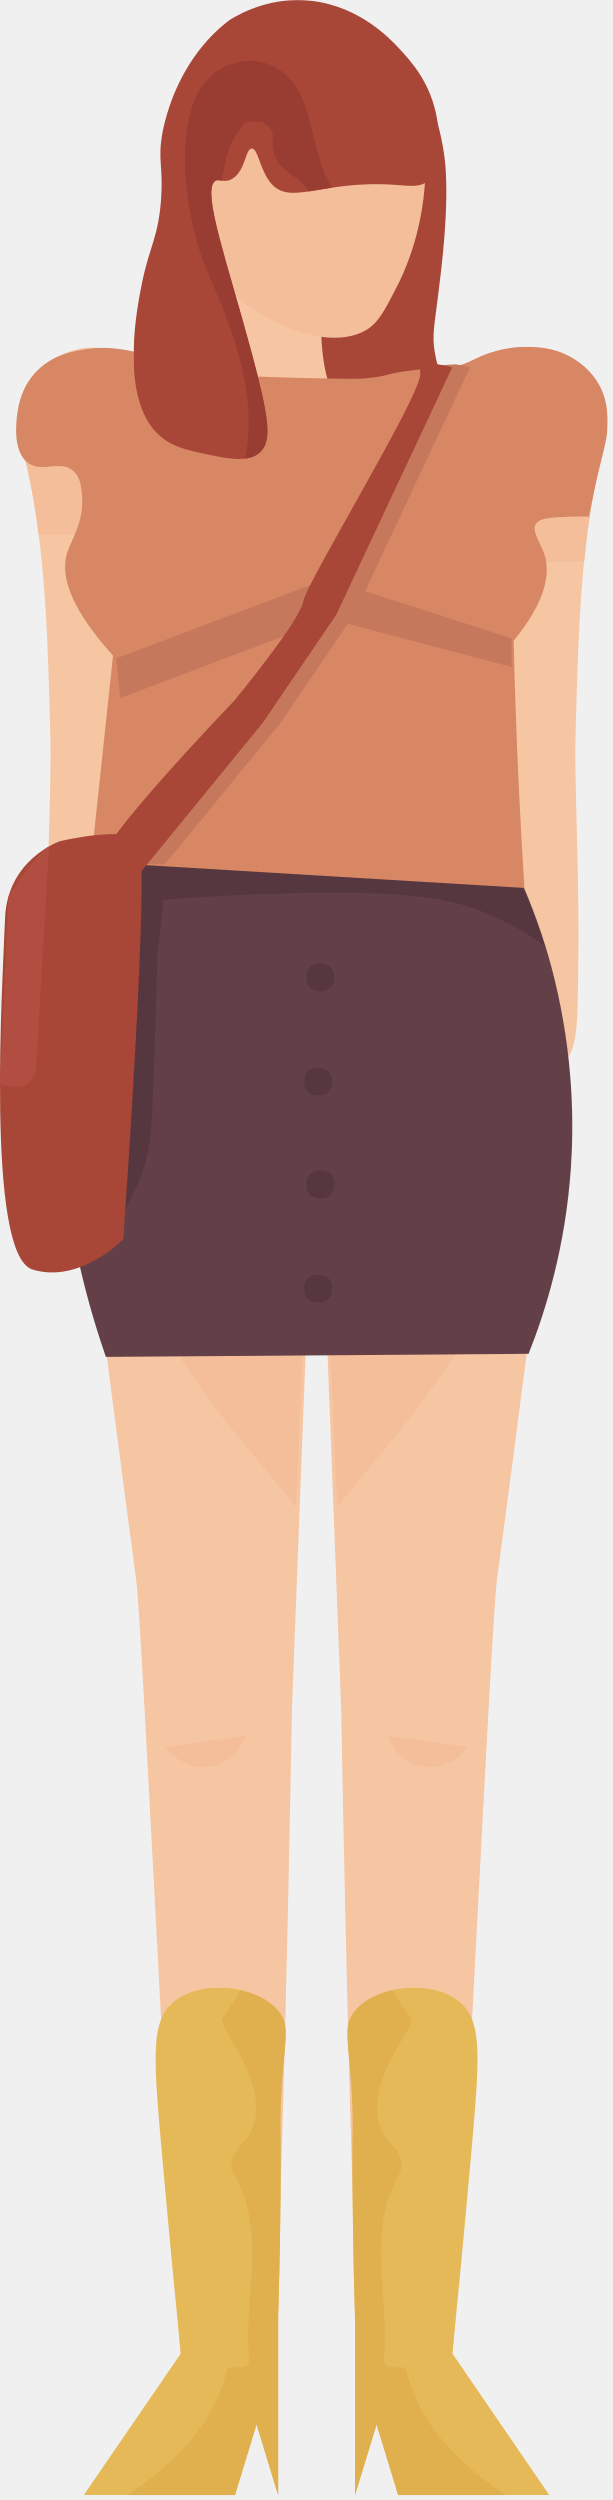
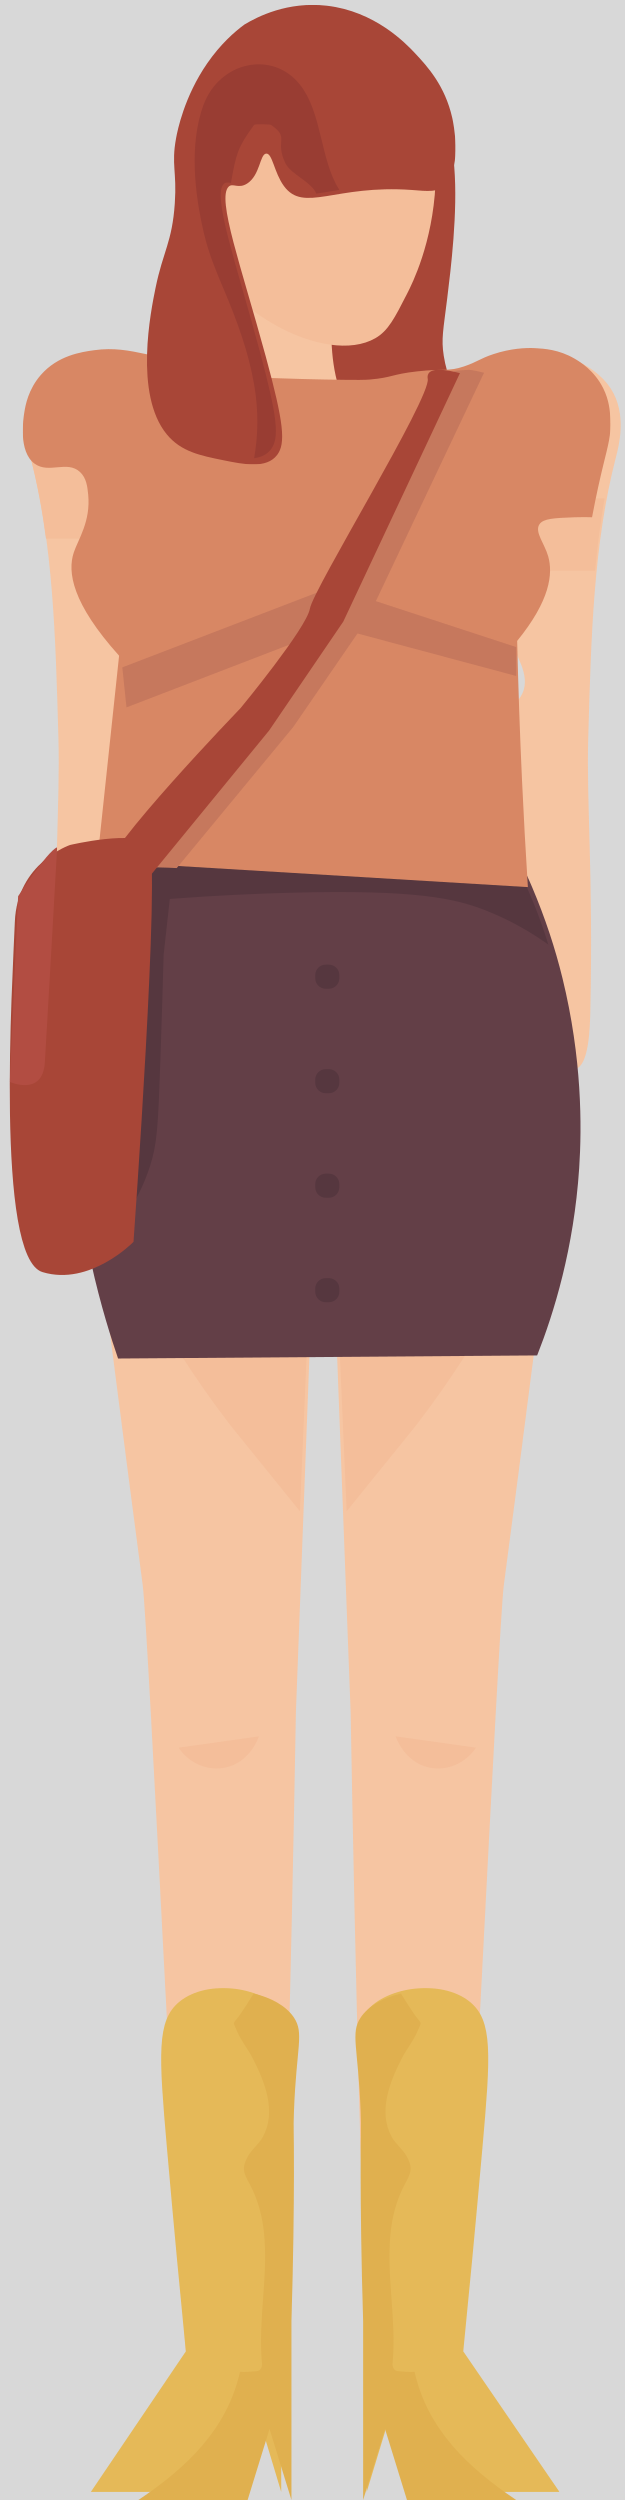
- <svg xmlns="http://www.w3.org/2000/svg" xmlns:xlink="http://www.w3.org/1999/xlink" width="112px" height="457px" viewBox="0 0 112 457" version="1.1">
+ <svg xmlns="http://www.w3.org/2000/svg" xmlns:xlink="http://www.w3.org/1999/xlink" width="64px" height="256px" viewBox="0 0 64 256" version="1.1">
  <defs>
-     <polygon id="path-1" points="37.595 93.221 0.683 93.221 0.683 0.468 37.595 0.468" />
-     <polygon id="path-3" points="37.035 93.221 0.122 93.221 0.122 0.468 37.035 0.468" />
-     <polygon id="path-5" points="109.047 0.432 109.047 99.366 0.908 99.366 0.908 0.432 109.047 0.432" />
-     <polygon id="path-7" points="0.102 0.897 55.958 0.897 55.958 84.785 0.102 84.785" />
-     <polygon id="path-9" points="0 44.571 0 0.572 8.96 0.572 8.96 44.571 4.93193284e-16 44.571" />
+     <polygon id="path-1" points="20.897 51.859 0.379 51.859 0.379 0.26 20.897 0.26" />
+     <polygon id="path-3" points="20.328 51.859 0.067 51.859 0.067 0.26 20.328 0.26" />
+     <polygon id="path-5" points="60.698 0.241 60.698 55.445 0.506 55.445 0.506 0.241 60.698 0.241" />
+     <polygon id="path-7" points="0.057 0.503 31.658 0.503 31.658 47.558 0.057 47.558" />
+     <polygon id="path-9" points="0 24.687 0 0.317 4.853 0.317 4.853 24.687 2.67102792e-16 24.687" />
  </defs>
  <g id="Page-1" stroke="none" stroke-width="1" fill="none" fill-rule="evenodd">
-     <g id="line2" transform="translate(0, -1)">
-       <path d="M43.134,48.21 C43.13,49.711 43.125,51.212 43.142,52.745 C43.241,61.875 43.712,70.461 44.42,78.437 L60.304,95.693 L60.304,48.21 L43.134,48.21 Z" id="Fill-1" fill="#F6C5A2" />
-       <path d="M64.898,78.602 C69.27,82.204 74.284,82.451 74.284,82.451 C74.846,82.478 82.091,82.755 83.67,78.952 C85.039,75.655 80.666,72.864 79.463,65.309 C78.972,62.232 79.38,60.694 80.11,54.815 C80.768,49.518 82.077,39.192 81.404,31.028 C81.404,31.028 80.417,19.039 74.789,13.371 C74.458,13.037 73.652,12.247 72.67,12.339 C71.116,12.486 70.145,14.761 69.753,15.637 C66.317,23.32 49.982,66.316 64.898,78.602" id="Fill-3" fill="#A84637" />
-       <path d="M105.043,181.284 C105.043,181.284 91.835,282.885 90.819,289.997 C89.804,297.11 83.707,426.143 82.691,431.224 C81.675,436.304 68.467,439.352 66.434,435.288 C64.403,431.224 62.37,313.366 62.37,313.366 L57.291,181.284 C57.291,181.284 90.819,120.324 105.043,181.284" id="Fill-5" fill="#F6C5A2" />
-       <path d="M74.537,260.731 C81.661,251.555 86.676,243.376 90.111,237.148 C96.796,225.029 98.504,218.479 98.937,216.739 C100.168,211.794 100.04,209.753 101.014,201.773 C101.698,196.165 102.885,187.952 105.044,177.859 C105.275,166.305 97.941,156.092 88.502,154.382 C73.754,151.71 57.291,177.859 57.291,177.859 L61.633,276.488 C65.934,271.235 70.236,265.983 74.537,260.731" id="Fill-7" fill="#F4BE9A" />
-       <g id="Group-11" transform="translate(62.82301, 363.882)">
-         <mask id="mask-2" fill="white">
-           <use xlink:href="#path-1" />
-         </mask>
-         <g id="Clip-10" />
-         <path d="M19.868,67.342 L37.595,93.222 L9.966,93.222 L6.019,80.281 L2.072,93.222 L2.072,60.658 C1.721,49.063 1.635,40.088 1.623,33.945 C1.607,25.15 1.75,25.929 1.623,22.488 C1.189,10.659 -0.257,8.159 1.623,5.303 C4.96,0.231 15.745,-1.363 21.1,3.012 C25.336,6.471 24.924,12.627 23.391,29.936 C22.051,45.071 20.819,57.817 19.868,67.342" id="Fill-9" fill="#E5B958" mask="url(#mask-2)" />
+     <g id="line2">
+       <polygon id="line-a" fill="#D8D8D8" points="0 0 64 0 64 64 64 128 64 192 64 256 0 256 0 192 0 128 0 64" />
+       <g transform="translate(1, 0)">
+         <path d="M23.874,27.164 C23.871,27.997 23.868,28.83 23.878,29.68 C23.935,34.745 24.206,39.508 24.613,43.932 L33.749,53.505 L33.749,27.164 L23.874,27.164 Z" id="Fill-1" fill="#F6C5A2" />
+         <path d="M36.356,43.92 C38.782,45.949 41.565,46.088 41.565,46.088 C41.877,46.104 45.898,46.26 46.774,44.117 C47.534,42.26 45.107,40.687 44.439,36.431 C44.167,34.698 44.393,33.831 44.798,30.519 C45.163,27.535 45.89,21.718 45.517,17.118 C45.517,17.118 44.969,10.364 41.845,7.171 C41.662,6.983 41.214,6.537 40.669,6.589 C39.806,6.672 39.268,7.954 39.05,8.447 C37.143,12.776 28.077,36.999 36.356,43.92" id="Fill-3" fill="#A84637" />
+         <path d="M58.444,101.563 C58.444,101.563 51.158,158.307 50.597,162.279 C50.037,166.251 46.674,238.317 46.114,241.154 C45.554,243.992 38.268,245.694 37.147,243.424 C36.026,241.154 34.905,175.33 34.905,175.33 L32.103,101.563 C32.103,101.563 50.597,67.516 58.444,101.563" id="Fill-5" fill="#F6C5A2" />
+         <path d="M41.615,145.95 C45.544,140.824 48.31,136.254 50.205,132.775 C53.892,126.005 54.834,122.346 55.072,121.374 C55.752,118.611 55.681,117.471 56.218,113.013 C56.595,109.88 57.25,105.292 58.441,99.653 C58.568,93.198 54.523,87.493 49.317,86.538 C41.183,85.045 32.103,99.653 32.103,99.653 L34.498,154.752 C36.87,151.818 39.242,148.884 41.615,145.95" id="Fill-7" fill="#F4BE9A" />
+         <g id="Group-11" transform="translate(35.3955, 203.3183)">
+           <mask id="mask-2" fill="white">
+             <use xlink:href="#path-1" />
+           </mask>
+           <g id="Clip-10" />
+           <path d="M11.043,37.462 L20.897,51.859 L5.54,51.859 L3.345,44.66 L1.152,51.859 L1.152,33.744 C0.957,27.294 0.909,22.301 0.902,18.883 C0.893,13.991 0.972,14.424 0.902,12.51 C0.661,5.93 -0.143,4.539 0.902,2.95 C2.757,0.129 8.752,-0.758 11.728,1.675 C14.082,3.6 13.854,7.024 13.002,16.653 C12.256,25.073 11.572,32.163 11.043,37.462" id="Fill-9" fill="#E5B958" mask="url(#mask-2)" />
+         </g>
+         <path d="M47.743,178.961 C46.657,180.59 44.738,181.393 42.917,180.991 C40.406,180.436 39.548,177.913 39.511,177.801" id="Fill-12" fill="#F4BE9A" />
+         <path d="M35.93,216.255 C35.683,209.607 34.862,208.203 35.93,206.598 C36.733,205.392 38.295,204.542 40.06,204.141 C40.482,204.833 40.917,205.52 41.385,206.206 C42.208,207.412 42.254,206.817 41.721,208.069 C41.333,208.982 40.633,209.834 40.173,210.726 C38.918,213.156 37.682,216.237 39.121,218.835 C39.523,219.559 40.235,220.08 40.636,220.794 C41.49,222.315 40.866,222.756 40.177,224.22 C39.52,225.619 39.154,227.117 38.996,228.646 C38.536,233.091 39.624,237.536 39.2,242.001 C39.169,242.324 39.316,242.764 39.712,242.802 C40.327,242.862 40.879,242.911 41.454,242.877 C42.782,248.79 46.966,252.719 51.859,256 L40.673,256 L38.429,248.729 L36.185,256 L36.185,237.702 C35.986,231.188 35.937,226.144 35.93,222.693 C35.92,217.75 36.002,218.188 35.93,216.255" id="Fill-14" fill="#E0B04F" />
+         <path d="M5.762,101.563 C5.762,101.563 13.048,158.307 13.608,162.279 C14.168,166.251 17.532,238.317 18.092,241.154 C18.652,243.992 25.938,245.694 27.059,243.424 C28.18,241.154 29.301,175.33 29.301,175.33 L32.103,101.563 C32.103,101.563 13.608,67.516 5.762,101.563" id="Fill-16" fill="#F6C5A2" />
+         <path d="M22.591,145.95 C18.661,140.824 15.896,136.254 14.001,132.775 C10.314,126.005 9.372,122.346 9.133,121.374 C8.454,118.611 8.525,117.471 7.988,113.013 C7.61,109.88 6.955,105.292 5.765,99.653 C5.638,93.198 9.683,87.493 14.889,86.538 C23.023,85.045 32.103,99.653 32.103,99.653 L29.708,154.752 C27.336,151.818 24.963,148.884 22.591,145.95" id="Fill-18" fill="#F4BE9A" />
+         <g id="Group-22" transform="translate(8.231511, 203.3183)">
+           <mask id="mask-4" fill="white">
+             <use xlink:href="#path-3" />
+           </mask>
+           <g id="Clip-21" />
+           <path d="M9.798,37.462 L0.067,51.859 L15.233,51.859 L17.399,44.66 L19.566,51.859 L19.566,33.744 C19.758,27.294 19.806,22.301 19.812,18.883 C19.821,13.991 19.743,14.424 19.812,12.51 C20.05,5.93 20.844,4.539 19.812,2.95 C17.981,0.129 12.061,-0.758 9.121,1.675 C6.796,3.6 7.022,7.024 7.864,16.653 C8.6,25.073 9.275,32.163 9.798,37.462" id="Fill-20" fill="#E5B958" mask="url(#mask-4)" />
+         </g>
+         <path d="M17.286,178.961 C18.372,180.59 20.291,181.393 22.112,180.991 C24.623,180.436 25.481,177.913 25.518,177.801" id="Fill-23" fill="#F4BE9A" />
+         <path d="M29.099,216.255 C29.346,209.607 30.167,208.203 29.099,206.598 C28.296,205.392 26.734,204.542 24.969,204.141 C24.547,204.833 24.112,205.52 23.644,206.206 C22.821,207.412 22.775,206.817 23.308,208.069 C23.696,208.982 24.396,209.834 24.856,210.726 C26.111,213.156 27.347,216.237 25.908,218.835 C25.506,219.559 24.794,220.08 24.393,220.794 C23.539,222.315 24.163,222.756 24.852,224.22 C25.509,225.619 25.875,227.117 26.033,228.646 C26.493,233.091 25.405,237.536 25.829,242.001 C25.86,242.324 25.713,242.764 25.317,242.802 C24.701,242.862 24.15,242.911 23.575,242.877 C22.247,248.79 18.063,252.719 13.17,256 L24.356,256 L26.6,248.729 L28.844,256 L28.844,237.702 C29.043,231.188 29.092,226.144 29.099,222.693 C29.109,217.75 29.027,218.188 29.099,216.255" id="Fill-25" fill="#E0B04F" />
+         <path d="M52.553,36.768 C55.053,35.303 59.689,36.924 61.546,39.796 C63.246,42.424 62.361,45.701 62.06,46.863 C59.788,55.653 59.531,64.991 59.234,75.635 C59.049,82.237 59.752,89.476 59.451,103.501 C59.414,105.247 59.303,109.118 57.936,109.455 C56.261,109.869 53.627,104.755 53.323,104.156 C51.869,101.291 51.548,99.076 51.011,96.332 C48.995,86.037 47.166,83.979 47.914,79.158 C48.225,77.149 48.566,74.948 50.298,73.196 C51.273,72.21 52.063,71.998 52.517,70.958 C53.332,69.087 51.777,67.075 51.343,65.656 C50.371,62.478 50.947,58.672 51.268,53.678 C52.06,41.337 50.186,38.154 52.553,36.768" id="Fill-27" fill="#F6C5A2" />
+         <path d="M51.487,51.035 C51.456,51.887 51.415,52.781 51.357,53.735 C51.256,55.43 51.129,56.992 51.035,58.444 L59.94,58.444 C60.178,55.919 60.491,53.454 60.913,51.035 L51.487,51.035 Z" id="Fill-29" fill="#F4BE9A" />
+         <path d="M11.091,139.113 C25.396,139.007 39.7,138.902 54.005,138.796 C55.741,134.392 57.764,127.822 58.307,119.636 C58.591,115.352 58.607,108.378 56.597,100.163 C55.856,97.133 54.839,94.019 53.47,90.799 C46.901,75.355 33.977,72.393 24.79,76.708 C22.588,77.742 14.6,81.494 10.022,94.303 C8.931,97.356 8.185,100.204 7.675,102.836 C7.621,103.117 6.653,108.189 6.589,113.846 C6.464,124.876 9.805,135.367 11.091,139.113" id="Fill-31" fill="#633F47" />
+         <path d="M15.758,97.745 C15.969,95.847 16.179,93.95 16.39,92.052 C21.347,91.674 25.547,91.503 28.72,91.419 C41.656,91.078 45.663,91.989 48.956,93.317 C51.712,94.428 53.803,95.764 55.151,96.732 C55.072,96.474 54.966,96.14 54.839,95.752 C54.732,95.427 54.623,95.103 54.511,94.783 C47.714,75.467 34.342,71.763 24.836,77.16 C22.558,78.453 14.293,83.145 9.556,99.165 C6.923,108.072 6.405,117.067 6.004,123.607 C5.886,125.537 5.809,127.41 5.762,129.235 C6.882,128.748 8.011,128.294 9.146,127.862 C10.848,126.126 13.105,123.332 14.365,119.404 C15.086,117.159 15.19,115.448 15.428,108.473 C15.575,104.148 15.683,100.488 15.758,97.745" id="Fill-33" fill="#56373F" />
+         <path d="M11.688,36.768 C9.178,35.303 4.527,36.924 2.663,39.796 C0.957,42.424 1.846,45.701 2.147,46.863 C4.427,55.653 4.686,64.991 4.983,75.635 C5.169,82.237 4.463,89.476 4.765,103.501 C4.803,105.247 4.914,109.118 6.286,109.455 C7.966,109.869 10.61,104.755 10.914,104.156 C12.671,100.707 13.09,97.613 13.235,96.332 C14.487,85.267 9.47,81.555 12.441,75.538 C13.089,74.225 14.191,72.655 13.963,70.428 C13.725,68.093 12.244,67.174 11.334,65.341 C9.652,61.953 12.43,59.138 12.977,53.678 C14.346,40.006 13.253,37.681 11.688,36.768" id="Fill-35" fill="#F6C5A2" />
+         <path d="M11.524,44.45 L1.646,44.45 C1.748,45.423 1.966,46.238 2.088,46.704 C2.81,49.457 3.327,52.265 3.708,55.151 L11.524,55.151 L11.524,44.45 Z" id="Fill-37" fill="#F4BE9A" />
+         <path d="M17.917,13.372 C17.53,14.404 16.551,18.608 18.264,23.273 C21.442,31.924 32.433,37.51 37.434,34.633 C38.749,33.877 39.399,32.6 40.702,30.044 C41.198,29.071 43.3,24.893 43.593,18.865 C43.793,14.755 43.082,11.266 42.284,8.698 C41.92,7.781 40.332,4.075 36.377,2.401 C31.923,0.516 27.775,2.658 26.027,3.456 C22.867,4.898 19.973,7.898 17.917,13.372" id="Fill-39" fill="#F4BE9A" />
+         <g id="Group-43" transform="translate(0.823151, 35.3955)">
+           <mask id="mask-6" fill="white">
+             <use xlink:href="#path-5" />
+           </mask>
+           <g id="Clip-42" />
+           <path d="M7.841,0.463 C6.493,0.647 4.104,1 2.358,2.999 C1.067,4.478 0.783,6.112 0.671,6.804 C0.567,7.454 0.021,10.85 1.726,12.089 C3.187,13.151 5.041,11.711 6.365,12.935 C7.029,13.549 7.128,14.435 7.208,15.26 C7.476,18.001 6.175,19.847 5.732,21.179 C5.073,23.162 5.533,26.369 10.372,31.748 C9.626,38.76 8.881,45.771 8.135,52.783 C22.834,53.67 37.533,54.558 52.232,55.445 C52.004,51.863 51.803,48.227 51.633,44.539 C51.409,39.685 51.245,34.916 51.136,30.234 C54.517,26.08 54.816,23.358 54.31,21.57 C53.941,20.262 52.886,19.072 53.418,18.289 C53.821,17.695 54.903,17.654 57.025,17.573 C57.768,17.545 58.383,17.557 58.802,17.573 C59.234,15.273 59.654,13.45 59.951,12.23 C60.454,10.166 60.773,9.138 60.683,7.517 C60.637,6.692 60.561,5.603 59.951,4.374 C59.041,2.539 57.557,1.646 57.025,1.336 C55.404,0.389 53.898,0.306 52.962,0.254 C52.023,0.202 50.468,0.282 48.714,0.863 C47.285,1.336 47.072,1.662 45.685,2.128 C44.069,2.672 43.692,2.321 40.889,2.634 C38.249,2.93 38.384,3.263 36.069,3.467 C35.67,3.502 35.084,3.54 31.403,3.467 C30.163,3.443 28.349,3.4 26.153,3.321 C22.223,3.18 20.258,3.109 19.883,3.029 C16.822,2.372 16.286,1.533 13.121,0.863 C11.372,0.493 9.842,0.189 7.841,0.463" id="Fill-41" fill="#D88764" mask="url(#mask-6)" />
+         </g>
+         <g id="Group-46" transform="translate(13.99357, 0)">
+           <mask id="mask-8" fill="white">
+             <use xlink:href="#path-7" />
+           </mask>
+           <g id="Clip-45" />
+           <path d="M14.084,19.055 C13.07,17.674 12.905,15.662 12.258,15.73 C11.607,15.799 11.647,17.931 10.325,18.789 C9.406,19.387 8.85,18.694 8.418,19.116 C7.175,20.333 9.719,27.309 12.227,36.529 C14.078,43.329 14.281,45.416 13.381,46.593 C12.284,48.027 9.973,47.556 7.841,47.121 C5.538,46.651 3.556,46.264 2.089,44.482 C-1.297,40.367 0.465,31.775 0.936,29.474 C1.708,25.708 2.637,24.799 2.906,20.823 C3.13,17.497 2.529,16.919 3.039,14.139 C3.174,13.406 3.858,9.911 6.233,6.475 C7.594,4.506 9.024,3.26 10.025,2.519 C11.378,1.702 14.456,0.129 18.459,0.584 C23.386,1.145 26.539,4.418 27.515,5.461 C28.786,6.818 30.578,8.784 31.319,12.08 C31.44,12.619 32.289,16.782 30.73,18.789 C29.961,19.779 28.736,19.567 27.186,19.454 C19.3,18.881 16.124,21.835 14.084,19.055" id="Fill-44" fill="#A84637" mask="url(#mask-8)" />
+         </g>
+         <path d="M22.646,18.733 C23.195,15.74 23.288,15.159 25.02,12.791 C25.101,12.681 26.651,12.726 26.748,12.791 C28.734,14.135 27.08,14.354 28.231,16.726 C28.778,17.854 30.934,18.638 31.387,19.83 C32.077,19.727 32.859,19.586 33.749,19.45 C31.772,16.362 32.009,11.565 29.71,8.663 C26.913,5.132 21.486,6.279 19.834,10.757 C18.359,14.756 18.925,19.847 19.89,23.923 C20.393,26.05 21.179,27.892 22.001,29.84 C23.273,32.857 24.441,36.023 25.023,39.378 C25.481,42.021 25.445,44.536 25.02,46.92 C25.723,46.828 26.328,46.564 26.748,46.006 C27.624,44.842 27.426,42.779 25.626,36.054 C23.184,26.936 20.709,20.037 21.918,18.833 C22.123,18.63 22.357,18.688 22.646,18.733 Z" id="Fill-47" fill="#993D33" />
+         <polygon id="Fill-51" fill="#C6785D" points="51.859 69.223 33.246 64.238 11.951 72.437 11.524 68.338 32.999 60.09 51.859 66.264" />
+         <path d="M47.043,37.865 C46.737,37.89 46.43,37.911 46.122,37.924 C45.959,37.945 45.793,37.957 45.629,37.975 C45.513,38.033 45.412,38.102 45.35,38.201 C45.209,38.421 45.257,38.679 45.269,38.738 C45.635,40.606 33.54,60.088 33.205,62.068 C32.871,64.049 26.118,72.155 26.118,72.155 C26.118,72.155 11.899,86.805 12.358,88.658 C12.371,88.711 12.387,88.763 12.402,88.816 C12.439,88.815 12.471,88.803 12.512,88.809 C12.721,88.839 12.929,88.869 13.137,88.9 C13.233,88.847 13.343,88.809 13.484,88.809 C14.691,88.809 15.896,88.825 17.097,88.891 L29.027,74.447 L36.622,63.389 C40.603,54.982 44.585,46.574 48.566,38.167 C48.043,38.033 47.517,37.921 47.043,37.865" id="Fill-53" fill="#C6785D" />
+         <path d="M46.096,38.211 C44.691,37.848 43.259,37.647 42.881,38.245 C42.74,38.467 42.788,38.727 42.8,38.787 C43.166,40.671 31.071,60.321 30.736,62.318 C30.401,64.316 23.649,72.492 23.649,72.492 C23.649,72.492 9.43,87.268 9.889,89.138 C10.348,91.008 11.644,93.016 11.644,93.016 L26.558,74.804 L34.153,63.651 C38.134,55.171 42.115,46.691 46.096,38.211" id="Fill-55" fill="#A84637" />
+         <g id="Group-59" transform="translate(0, 85.60772)" fill="#A84637">
+           <path d="M6.175,0.918 C6.175,0.918 0.748,2.74 0.519,8.795 C0.29,14.851 -1.525,43.165 3.347,44.654 C8.219,46.143 12.671,41.557 12.671,41.557 C12.671,41.557 15.492,2.524 14.246,0.918 C13,-0.689 6.175,0.918 6.175,0.918" id="Fill-57" />
+         </g>
+         <g id="Group-62" transform="translate(0, 86.43087)">
+           <mask id="mask-10" fill="white">
+             <use xlink:href="#path-9" />
+           </mask>
+           <g id="Clip-61" />
+           <path d="M4.853,0.317 C4.853,0.317 3.812,18.854 3.591,22.372 C3.37,25.889 -5.48767417e-05,24.354 -5.48767417e-05,24.354 L0.855,5.344 C0.855,5.344 3.759,0.846 4.853,0.317" id="Fill-60" fill="#B24D42" mask="url(#mask-10)" />
+         </g>
+         <path d="M32.677,101.248 L32.352,101.248 C31.762,101.248 31.28,100.765 31.28,100.176 L31.28,99.85 C31.28,99.261 31.762,98.778 32.352,98.778 L32.677,98.778 C33.267,98.778 33.749,99.261 33.749,99.85 L33.749,100.176 C33.749,100.765 33.267,101.248 32.677,101.248" id="Fill-63" fill="#56373F" />
+         <path d="M32.677,111.949 L32.352,111.949 C31.762,111.949 31.28,111.466 31.28,110.877 L31.28,110.551 C31.28,109.962 31.762,109.479 32.352,109.479 L32.677,109.479 C33.267,109.479 33.749,109.962 33.749,110.551 L33.749,110.877 C33.749,111.466 33.267,111.949 32.677,111.949" id="Fill-65" fill="#56373F" />
+         <path d="M32.677,122.65 L32.352,122.65 C31.762,122.65 31.28,122.167 31.28,121.578 L31.28,121.252 C31.28,120.663 31.762,120.18 32.352,120.18 L32.677,120.18 C33.267,120.18 33.749,120.663 33.749,121.252 L33.749,121.578 C33.749,122.167 33.267,122.65 32.677,122.65" id="Fill-67" fill="#56373F" />
+         <path d="M32.677,133.35 L32.352,133.35 C31.762,133.35 31.28,132.868 31.28,132.279 L31.28,131.953 C31.28,131.364 31.762,130.881 32.352,130.881 L32.677,130.881 C33.267,130.881 33.749,131.364 33.749,131.953 L33.749,132.279 C33.749,132.868 33.267,133.35 32.677,133.35" id="Fill-69" fill="#56373F" />
      </g>
-       <path d="M85.465,320.323 C83.529,323.166 80.108,324.567 76.862,323.866 C72.385,322.898 70.854,318.496 70.79,318.299" id="Fill-12" fill="#F4BE9A" />
-       <path d="M64.446,386.371 C64.011,374.541 62.566,372.042 64.446,369.185 C65.858,367.039 68.607,365.525 71.71,364.813 C72.453,366.044 73.219,367.266 74.042,368.487 C75.489,370.634 75.571,369.574 74.634,371.803 C73.951,373.428 72.719,374.944 71.91,376.531 C69.702,380.856 67.527,386.339 70.06,390.963 C70.766,392.252 72.019,393.179 72.725,394.449 C74.227,397.155 73.129,397.94 71.917,400.546 C70.761,403.035 70.116,405.701 69.839,408.423 C69.03,416.333 70.944,424.244 70.197,432.19 C70.144,432.764 70.402,433.548 71.099,433.615 C72.181,433.722 73.151,433.81 74.162,433.749 C76.499,444.271 83.859,451.264 92.466,457.103 L72.789,457.103 L68.842,444.164 L64.895,457.103 L64.895,424.54 C64.544,412.946 64.458,403.97 64.446,397.828 C64.429,389.031 64.573,389.811 64.446,386.371" id="Fill-14" fill="#E0B04F" />
-       <path d="M10.696,181.284 C10.696,181.284 23.904,282.885 24.921,289.997 C25.936,297.11 32.033,426.143 33.048,431.224 C34.064,436.304 47.272,439.352 49.305,435.288 C51.337,431.224 53.369,313.366 53.369,313.366 L58.449,181.284 C58.449,181.284 24.921,120.324 10.696,181.284" id="Fill-16" fill="#F6C5A2" />
-       <path d="M41.202,260.731 C34.078,251.555 29.063,243.376 25.628,237.148 C18.944,225.029 17.235,218.479 16.803,216.739 C15.572,211.794 15.699,209.753 14.726,201.773 C14.042,196.165 12.854,187.952 10.696,177.859 C10.465,166.305 17.799,156.092 27.238,154.382 C41.986,151.71 58.448,177.859 58.448,177.859 L54.107,276.488 C49.805,271.235 45.504,265.983 41.202,260.731" id="Fill-18" fill="#F4BE9A" />
-       <g id="Group-22" transform="translate(15.19912, 363.882)">
-         <mask id="mask-4" fill="white">
-           <use xlink:href="#path-3" />
-         </mask>
-         <g id="Clip-21" />
-         <path d="M17.85,67.342 L0.122,93.222 L27.751,93.222 L31.699,80.281 L35.646,93.222 L35.646,60.658 C35.996,49.063 36.082,40.088 36.095,33.945 C36.111,25.15 35.968,25.929 36.095,22.488 C36.528,10.659 37.974,8.159 36.095,5.303 C32.758,0.231 21.973,-1.363 16.617,3.012 C12.382,6.471 12.793,12.627 14.326,29.936 C15.667,45.071 16.898,57.817 17.85,67.342" id="Fill-20" fill="#E5B958" mask="url(#mask-4)" />
-       </g>
-       <path d="M30.275,320.323 C32.21,323.166 35.632,324.567 38.878,323.866 C43.354,322.898 44.885,318.496 44.95,318.299" id="Fill-23" fill="#F4BE9A" />
-       <path d="M51.294,386.371 C51.728,374.541 53.173,372.042 51.294,369.185 C49.882,367.039 47.133,365.525 44.029,364.813 C43.287,366.044 42.521,367.266 41.698,368.487 C40.251,370.634 40.169,369.574 41.106,371.803 C41.789,373.428 43.02,374.944 43.83,376.531 C46.038,380.856 48.212,386.339 45.68,390.963 C44.974,392.252 43.72,393.179 43.015,394.449 C41.512,397.155 42.611,397.94 43.823,400.546 C44.979,403.035 45.623,405.701 45.901,408.423 C46.71,416.333 44.795,424.244 45.542,432.19 C45.596,432.764 45.338,433.548 44.64,433.615 C43.558,433.722 42.589,433.81 41.577,433.749 C39.241,444.271 31.88,451.264 23.273,457.103 L42.95,457.103 L46.898,444.164 L50.845,457.103 L50.845,424.54 C51.195,412.946 51.281,403.97 51.294,397.828 C51.311,389.031 51.167,389.811 51.294,386.371" id="Fill-25" fill="#E0B04F" />
-       <path d="M93.548,65.506 C97.918,62.9 106.019,65.785 109.265,70.895 C112.236,75.571 110.688,81.4 110.163,83.468 C106.192,99.108 105.743,115.722 105.224,134.662 C104.902,146.408 106.13,159.289 105.604,184.241 C105.539,187.348 105.345,194.236 102.955,194.836 C100.029,195.572 95.425,186.473 94.894,185.408 C92.353,180.309 91.793,176.368 90.854,171.486 C87.33,153.169 84.134,149.506 85.441,140.929 C85.986,137.354 86.582,133.439 89.608,130.321 C91.312,128.567 92.693,128.189 93.485,126.339 C94.91,123.011 92.193,119.43 91.434,116.906 C89.735,111.252 90.742,104.48 91.302,95.593 C92.687,73.635 89.412,67.972 93.548,65.506" id="Fill-27" fill="#F6C5A2" />
-       <path d="M91.536,90.97 C91.48,92.428 91.406,93.96 91.302,95.593 C91.119,98.496 90.89,101.17 90.722,103.657 L106.776,103.657 C107.206,99.333 107.769,95.112 108.531,90.97 L91.536,90.97 Z" id="Fill-29" fill="#F4BE9A" />
-       <path d="M19.356,249.04 C45.111,248.852 70.865,248.665 96.621,248.476 C99.747,240.633 103.389,228.931 104.366,214.35 C104.878,206.72 104.907,194.299 101.288,179.667 C99.953,174.271 98.123,168.725 95.658,162.989 C83.831,135.483 60.561,130.207 44.021,137.893 C40.056,139.735 25.672,146.416 17.43,169.23 C15.466,174.668 14.123,179.741 13.205,184.429 C13.107,184.93 11.364,193.963 11.248,204.038 C11.023,223.684 17.04,242.369 19.356,249.04" id="Fill-31" fill="#633F47" />
-       <path d="M28.775,175.677 C29.154,172.271 29.532,168.865 29.911,165.458 C38.811,164.782 46.353,164.474 52.051,164.323 C75.279,163.712 82.473,165.346 88.385,167.729 C93.334,169.723 97.089,172.123 99.51,173.86 C99.367,173.396 99.178,172.798 98.95,172.1 C98.758,171.517 98.563,170.936 98.36,170.361 C86.156,135.691 62.146,129.041 45.077,138.728 C40.986,141.05 26.145,149.472 17.641,178.227 C12.913,194.214 11.982,210.359 11.262,222.098 C11.049,225.562 10.912,228.924 10.827,232.2 C12.839,231.326 14.865,230.512 16.903,229.736 C19.959,226.621 24.012,221.605 26.275,214.555 C27.569,210.525 27.756,207.454 28.184,194.934 C28.448,187.17 28.641,180.602 28.775,175.677" id="Fill-33" fill="#56373F" />
-       <path d="M20.863,65.506 C16.493,62.9 8.392,65.785 5.146,70.895 C2.175,75.571 3.723,81.4 4.248,83.468 C8.219,99.108 8.669,115.722 9.187,134.662 C9.51,146.408 8.281,159.289 8.807,184.241 C8.872,187.348 9.066,194.236 11.456,194.836 C14.382,195.572 18.986,186.473 19.517,185.408 C22.576,179.27 23.305,173.766 23.558,171.486 C25.739,151.798 17.002,145.194 22.174,134.489 C23.304,132.152 25.222,129.358 24.826,125.397 C24.412,121.242 21.833,119.607 20.247,116.345 C17.318,110.317 22.156,105.309 23.109,95.593 C25.493,71.268 23.59,67.131 20.863,65.506" id="Fill-35" fill="#F6C5A2" />
-       <path d="M20.736,79.402 L3.476,79.402 C3.654,81.158 4.034,82.627 4.248,83.468 C5.509,88.436 6.414,93.503 7.079,98.71 L20.736,98.71 L20.736,79.402 Z" id="Fill-37" fill="#F4BE9A" />
-       <path d="M32.245,23.746 C31.559,25.573 29.825,33.018 32.86,41.278 C38.491,56.599 57.965,66.49 66.826,61.396 C69.156,60.057 70.309,57.795 72.617,53.27 C73.495,51.547 77.22,44.148 77.739,33.473 C78.093,26.195 76.834,20.016 75.42,15.469 C74.775,13.844 71.96,7.282 64.954,4.318 C57.061,0.981 49.713,4.772 46.614,6.186 C41.016,8.739 35.888,14.053 32.245,23.746" id="Fill-39" fill="#F4BE9A" />
-       <g id="Group-43" transform="translate(2.026549, 63.95281)">
-         <mask id="mask-6" fill="white">
-           <use xlink:href="#path-5" />
-         </mask>
-         <g id="Clip-42" />
-         <path d="M14.087,0.829 C11.665,1.16 7.374,1.793 4.237,5.375 C1.916,8.025 1.407,10.954 1.206,12.194 C1.019,13.359 0.038,19.445 3.101,21.665 C5.725,23.569 9.057,20.988 11.435,23.181 C12.629,24.282 12.806,25.87 12.95,27.348 C13.43,32.26 11.094,35.568 10.298,37.956 C9.115,41.51 9.94,47.258 18.633,56.898 C17.294,69.464 15.955,82.029 14.616,94.595 C41.023,96.185 67.43,97.775 93.837,99.366 C93.427,92.946 93.067,86.431 92.761,79.821 C92.358,71.122 92.064,62.574 91.869,54.183 C97.943,46.74 98.479,41.861 97.572,38.657 C96.908,36.312 95.012,34.179 95.969,32.776 C96.693,31.712 98.636,31.638 102.448,31.494 C103.783,31.443 104.887,31.465 105.64,31.494 C106.417,27.372 107.171,24.104 107.705,21.919 C108.609,18.219 109.182,16.376 109.02,13.471 C108.937,11.994 108.801,10.041 107.705,7.838 C106.07,4.55 103.404,2.95 102.448,2.394 C99.535,0.698 96.831,0.548 95.15,0.455 C93.463,0.362 90.668,0.506 87.518,1.547 C84.95,2.395 84.567,2.979 82.076,3.814 C79.171,4.788 78.496,4.159 73.459,4.721 C68.717,5.25 68.959,5.847 64.799,6.214 C64.084,6.277 63.031,6.344 56.416,6.214 C54.19,6.17 50.931,6.093 46.986,5.952 C39.924,5.699 36.394,5.573 35.72,5.429 C30.221,4.251 29.259,2.747 23.572,1.547 C20.43,0.883 17.681,0.339 14.087,0.829" id="Fill-41" fill="#D88764" mask="url(#mask-6)" />
-       </g>
-       <g id="Group-46" transform="translate(24.31858, 0.116527)">
-         <mask id="mask-8" fill="white">
-           <use xlink:href="#path-7" />
-         </mask>
-         <g id="Clip-45" />
-         <path d="M24.894,33.972 C23.102,31.508 22.81,27.922 21.667,28.043 C20.515,28.166 20.586,31.966 18.25,33.497 C16.626,34.562 15.642,33.327 14.879,34.08 C12.682,36.249 17.178,48.686 21.612,65.124 C24.883,77.247 25.242,80.966 23.651,83.065 C21.713,85.622 17.628,84.781 13.86,84.006 C9.79,83.168 6.285,82.478 3.693,79.301 C-2.292,71.965 0.821,56.648 1.654,52.546 C3.019,45.832 4.661,44.211 5.137,37.123 C5.533,31.193 4.47,30.164 5.372,25.207 C5.61,23.901 6.819,17.669 11.017,11.543 C13.423,8.033 15.95,5.812 17.72,4.491 C20.111,3.034 25.552,0.23 32.627,1.041 C41.336,2.041 46.909,7.877 48.634,9.736 C50.88,12.156 54.047,15.661 55.359,21.537 C55.572,22.496 57.073,29.92 54.317,33.497 C52.957,35.262 50.792,34.884 48.053,34.683 C34.113,33.662 28.5,38.927 24.894,33.972" id="Fill-44" fill="#A84637" mask="url(#mask-8)" />
-       </g>
-       <path d="M40.52,34.016 C41.518,28.621 41.686,27.573 44.832,23.305 C44.979,23.106 47.793,23.188 47.969,23.305 C51.576,25.728 48.572,26.121 50.664,30.398 C51.658,32.431 55.573,33.844 56.396,35.994 C57.649,35.809 59.07,35.553 60.686,35.309 C57.095,29.741 57.524,21.094 53.35,15.862 C48.27,9.498 38.412,11.566 35.413,19.638 C32.733,26.846 33.762,36.024 35.514,43.373 C36.428,47.206 37.856,50.528 39.348,54.039 C41.659,59.478 43.78,65.185 44.836,71.232 C45.669,75.997 45.603,80.532 44.832,84.828 C46.109,84.663 47.207,84.187 47.969,83.181 C49.561,81.083 49.201,77.363 45.932,65.24 C41.497,48.803 37.002,36.366 39.198,34.197 C39.569,33.83 39.995,33.935 40.52,34.016 Z" id="Fill-47" fill="#993D33" />
-       <polygon id="Fill-51" fill="#C6785D" points="93.544 122.934 60.169 114.133 21.985 128.609 21.219 121.371 59.726 106.809 93.544 117.709" />
-       <path d="M83.224,67.599 C82.682,67.645 82.138,67.682 81.591,67.705 C81.301,67.743 81.007,67.764 80.716,67.797 C80.51,67.9 80.332,68.025 80.221,68.201 C79.971,68.595 80.056,69.057 80.077,69.165 C80.727,72.512 59.27,107.426 58.676,110.976 C58.083,114.525 46.104,129.052 46.104,129.052 C46.104,129.052 20.879,155.307 21.693,158.629 C21.716,158.723 21.745,158.817 21.77,158.912 C21.837,158.909 21.894,158.888 21.966,158.898 C22.337,158.952 22.705,159.007 23.074,159.062 C23.245,158.967 23.441,158.898 23.69,158.898 C25.832,158.899 27.969,158.927 30.1,159.046 L51.264,133.16 L64.738,113.343 C71.8,98.275 78.864,83.208 85.926,68.14 C84.999,67.9 84.066,67.701 83.224,67.599" id="Fill-53" fill="#C6785D" />
-       <path d="M82.673,68.14 C80.18,67.495 77.64,67.139 76.969,68.201 C76.718,68.595 76.803,69.057 76.825,69.165 C77.474,72.511 56.018,107.427 55.423,110.975 C54.83,114.525 42.851,129.052 42.851,129.052 C42.851,129.052 17.626,155.307 18.44,158.629 C19.255,161.951 21.554,165.52 21.554,165.52 L48.011,133.16 L61.485,113.342 C68.548,98.275 75.611,83.208 82.673,68.14" id="Fill-55" fill="#A84637" />
-       <g id="Group-59" transform="translate(0, 153.121)" fill="#A84637">
-         <path d="M10.979,1.643 C10.979,1.643 1.331,4.905 0.923,15.748 C0.515,26.591 -2.712,77.286 5.951,79.952 C14.614,82.619 22.531,74.409 22.531,74.409 C22.531,74.409 27.546,4.52 25.33,1.643 C23.115,-1.233 10.979,1.643 10.979,1.643" id="Fill-57" />
-       </g>
-       <g id="Group-62" transform="translate(0, 155.1475)">
-         <mask id="mask-10" fill="white">
-           <use xlink:href="#path-9" />
-         </mask>
-         <g id="Clip-61" />
-         <path d="M8.96,0.572 C8.96,0.572 7.038,34.04 6.631,40.39 C6.223,46.741 -0,43.969 -0,43.969 L1.579,9.648 C1.579,9.648 6.941,1.528 8.96,0.572" id="Fill-60" fill="#B24D42" mask="url(#mask-10)" />
-       </g>
-       <path d="M58.887,182.163 L58.22,182.163 C57.01,182.163 56.02,181.173 56.02,179.964 L56.02,179.295 C56.02,178.086 57.01,177.096 58.22,177.096 L58.887,177.096 C60.097,177.096 61.086,178.086 61.086,179.295 L61.086,179.964 C61.086,181.173 60.097,182.163 58.887,182.163" id="Fill-63" fill="#56373F" />
-       <path d="M58.486,201.255 L57.818,201.255 C56.609,201.255 55.619,200.265 55.619,199.056 L55.619,198.387 C55.619,197.179 56.609,196.189 57.818,196.189 L58.486,196.189 C59.696,196.189 60.685,197.179 60.685,198.387 L60.685,199.056 C60.685,200.265 59.696,201.255 58.486,201.255" id="Fill-65" fill="#56373F" />
-       <path d="M58.887,220.018 L58.22,220.018 C57.01,220.018 56.02,219.028 56.02,217.819 L56.02,217.15 C56.02,215.941 57.01,214.951 58.22,214.951 L58.887,214.951 C60.097,214.951 61.086,215.941 61.086,217.15 L61.086,217.819 C61.086,219.028 60.097,220.018 58.887,220.018" id="Fill-67" fill="#56373F" />
-       <path d="M58.486,239.11 L57.818,239.11 C56.609,239.11 55.619,238.12 55.619,236.911 L55.619,236.242 C55.619,235.034 56.609,234.044 57.818,234.044 L58.486,234.044 C59.696,234.044 60.685,235.034 60.685,236.242 L60.685,236.911 C60.685,238.12 59.696,239.11 58.486,239.11" id="Fill-69" fill="#56373F" />
    </g>
  </g>
</svg>
